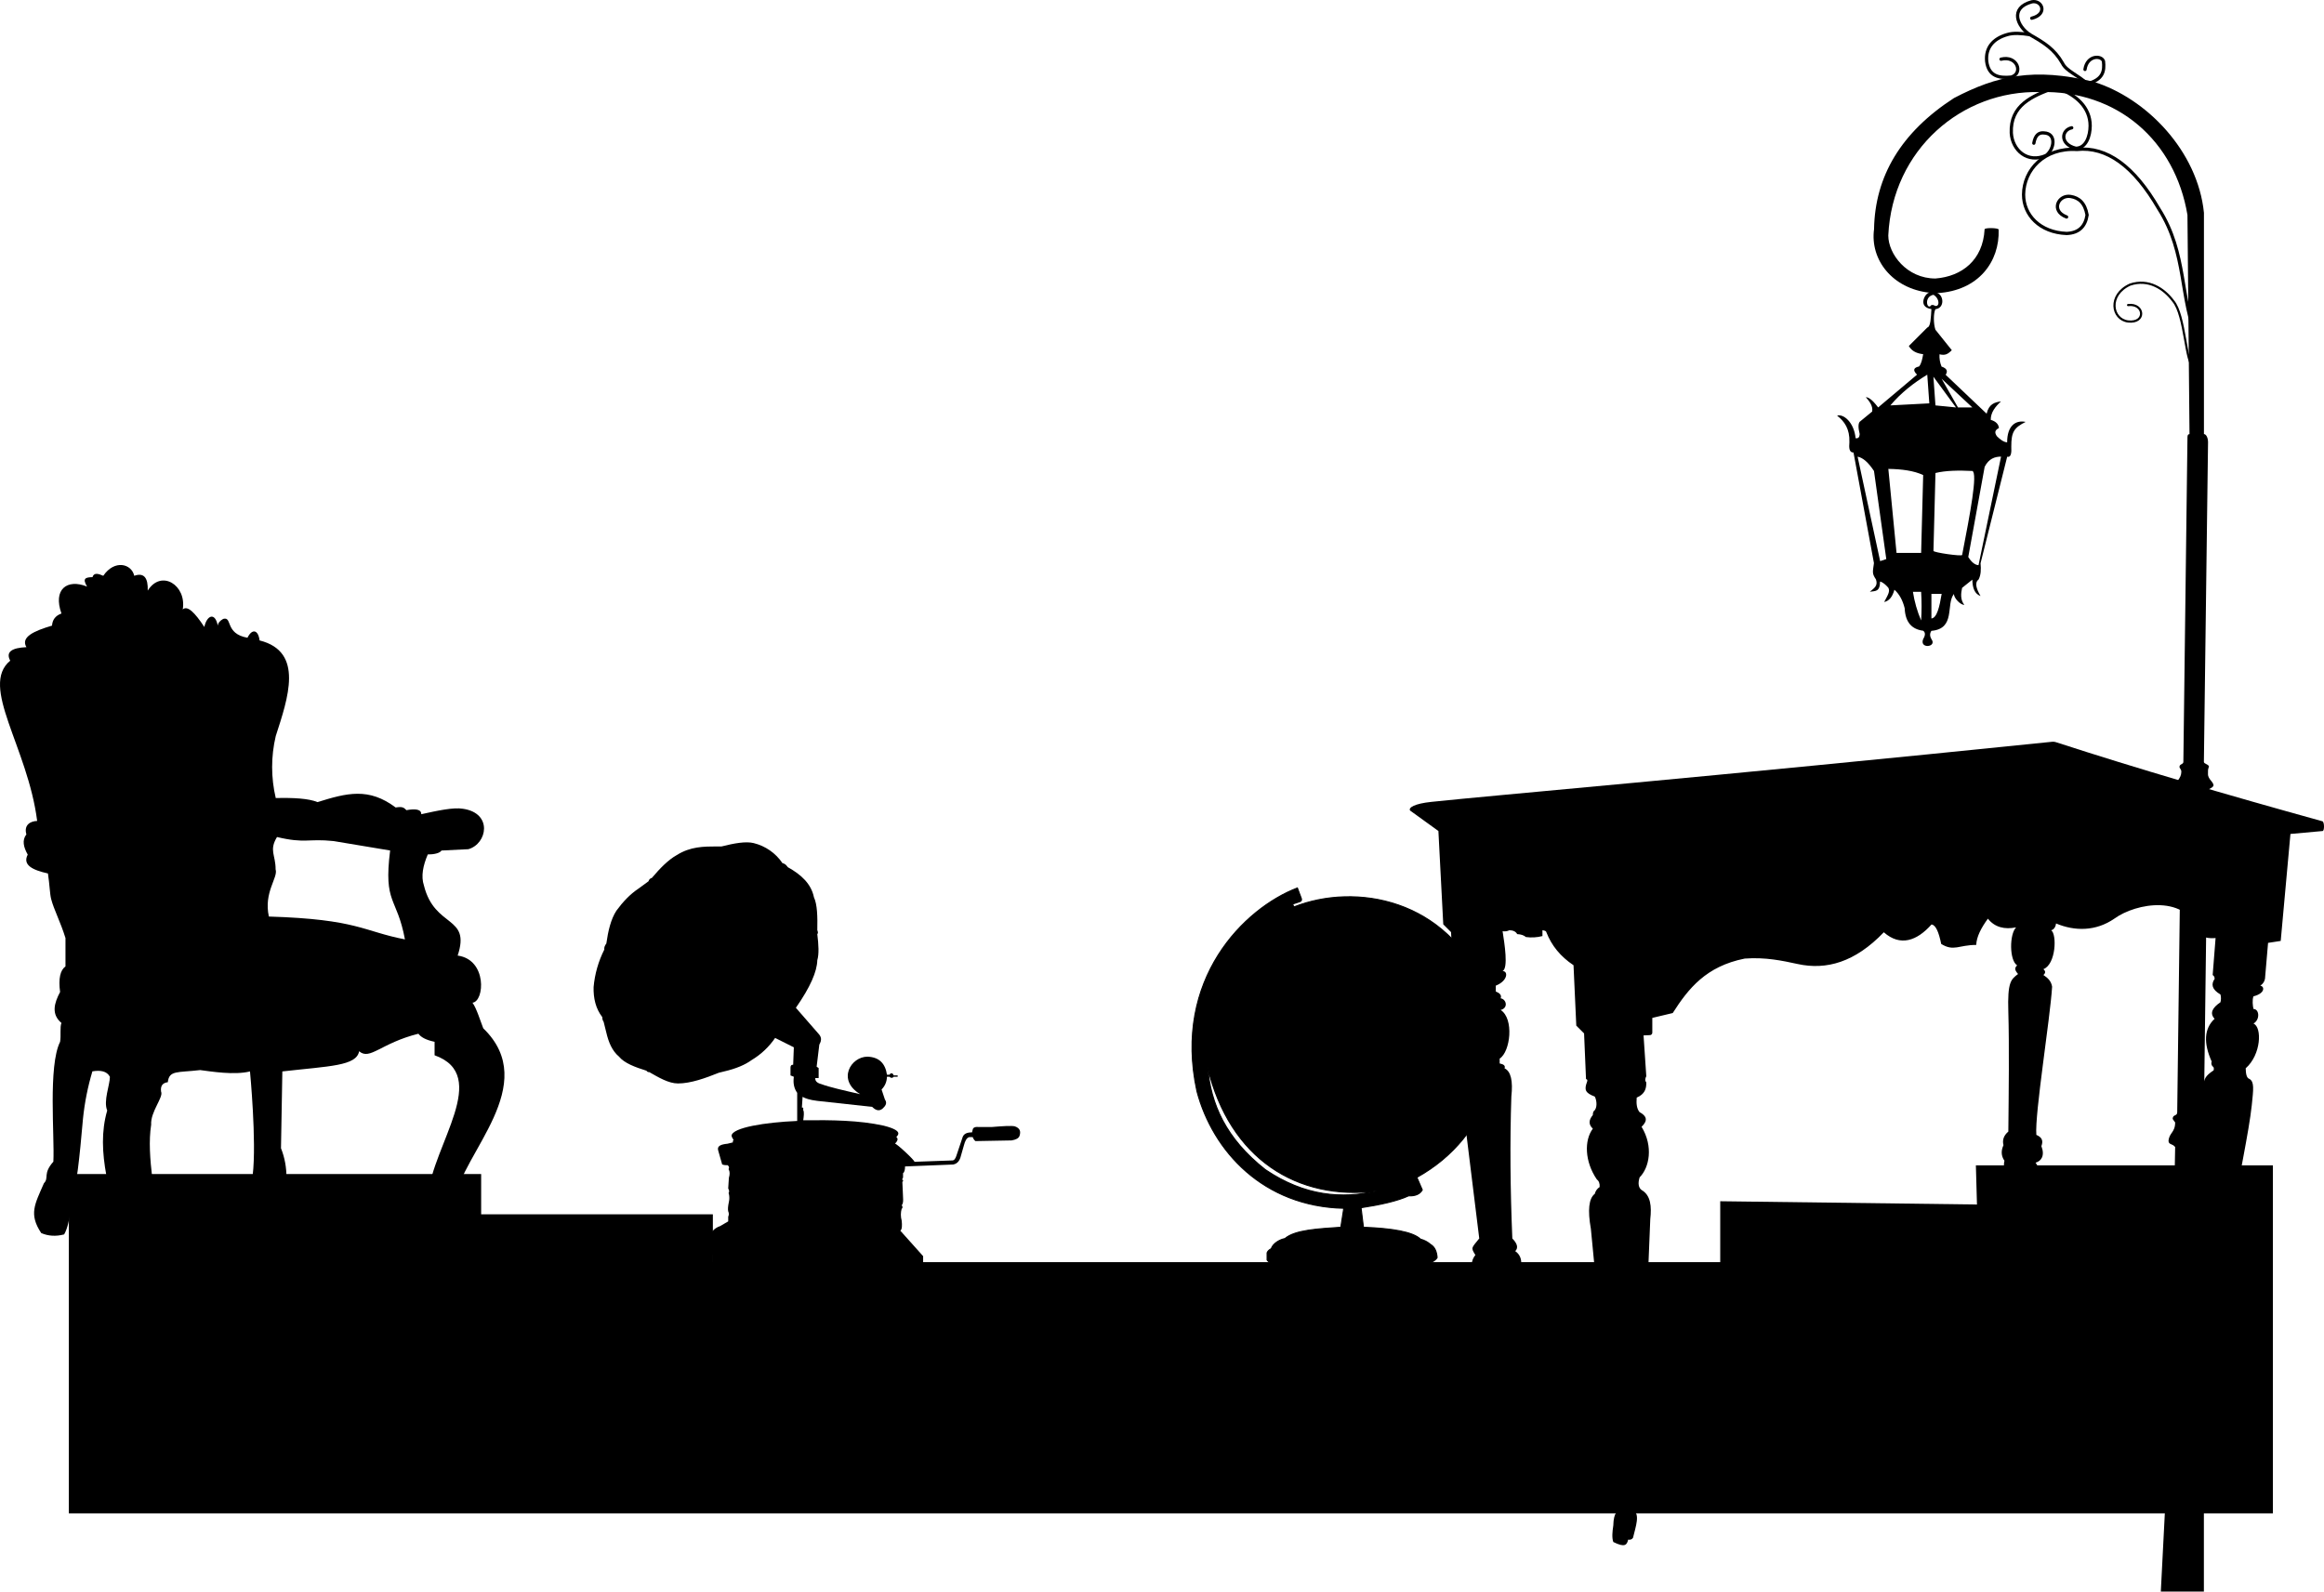
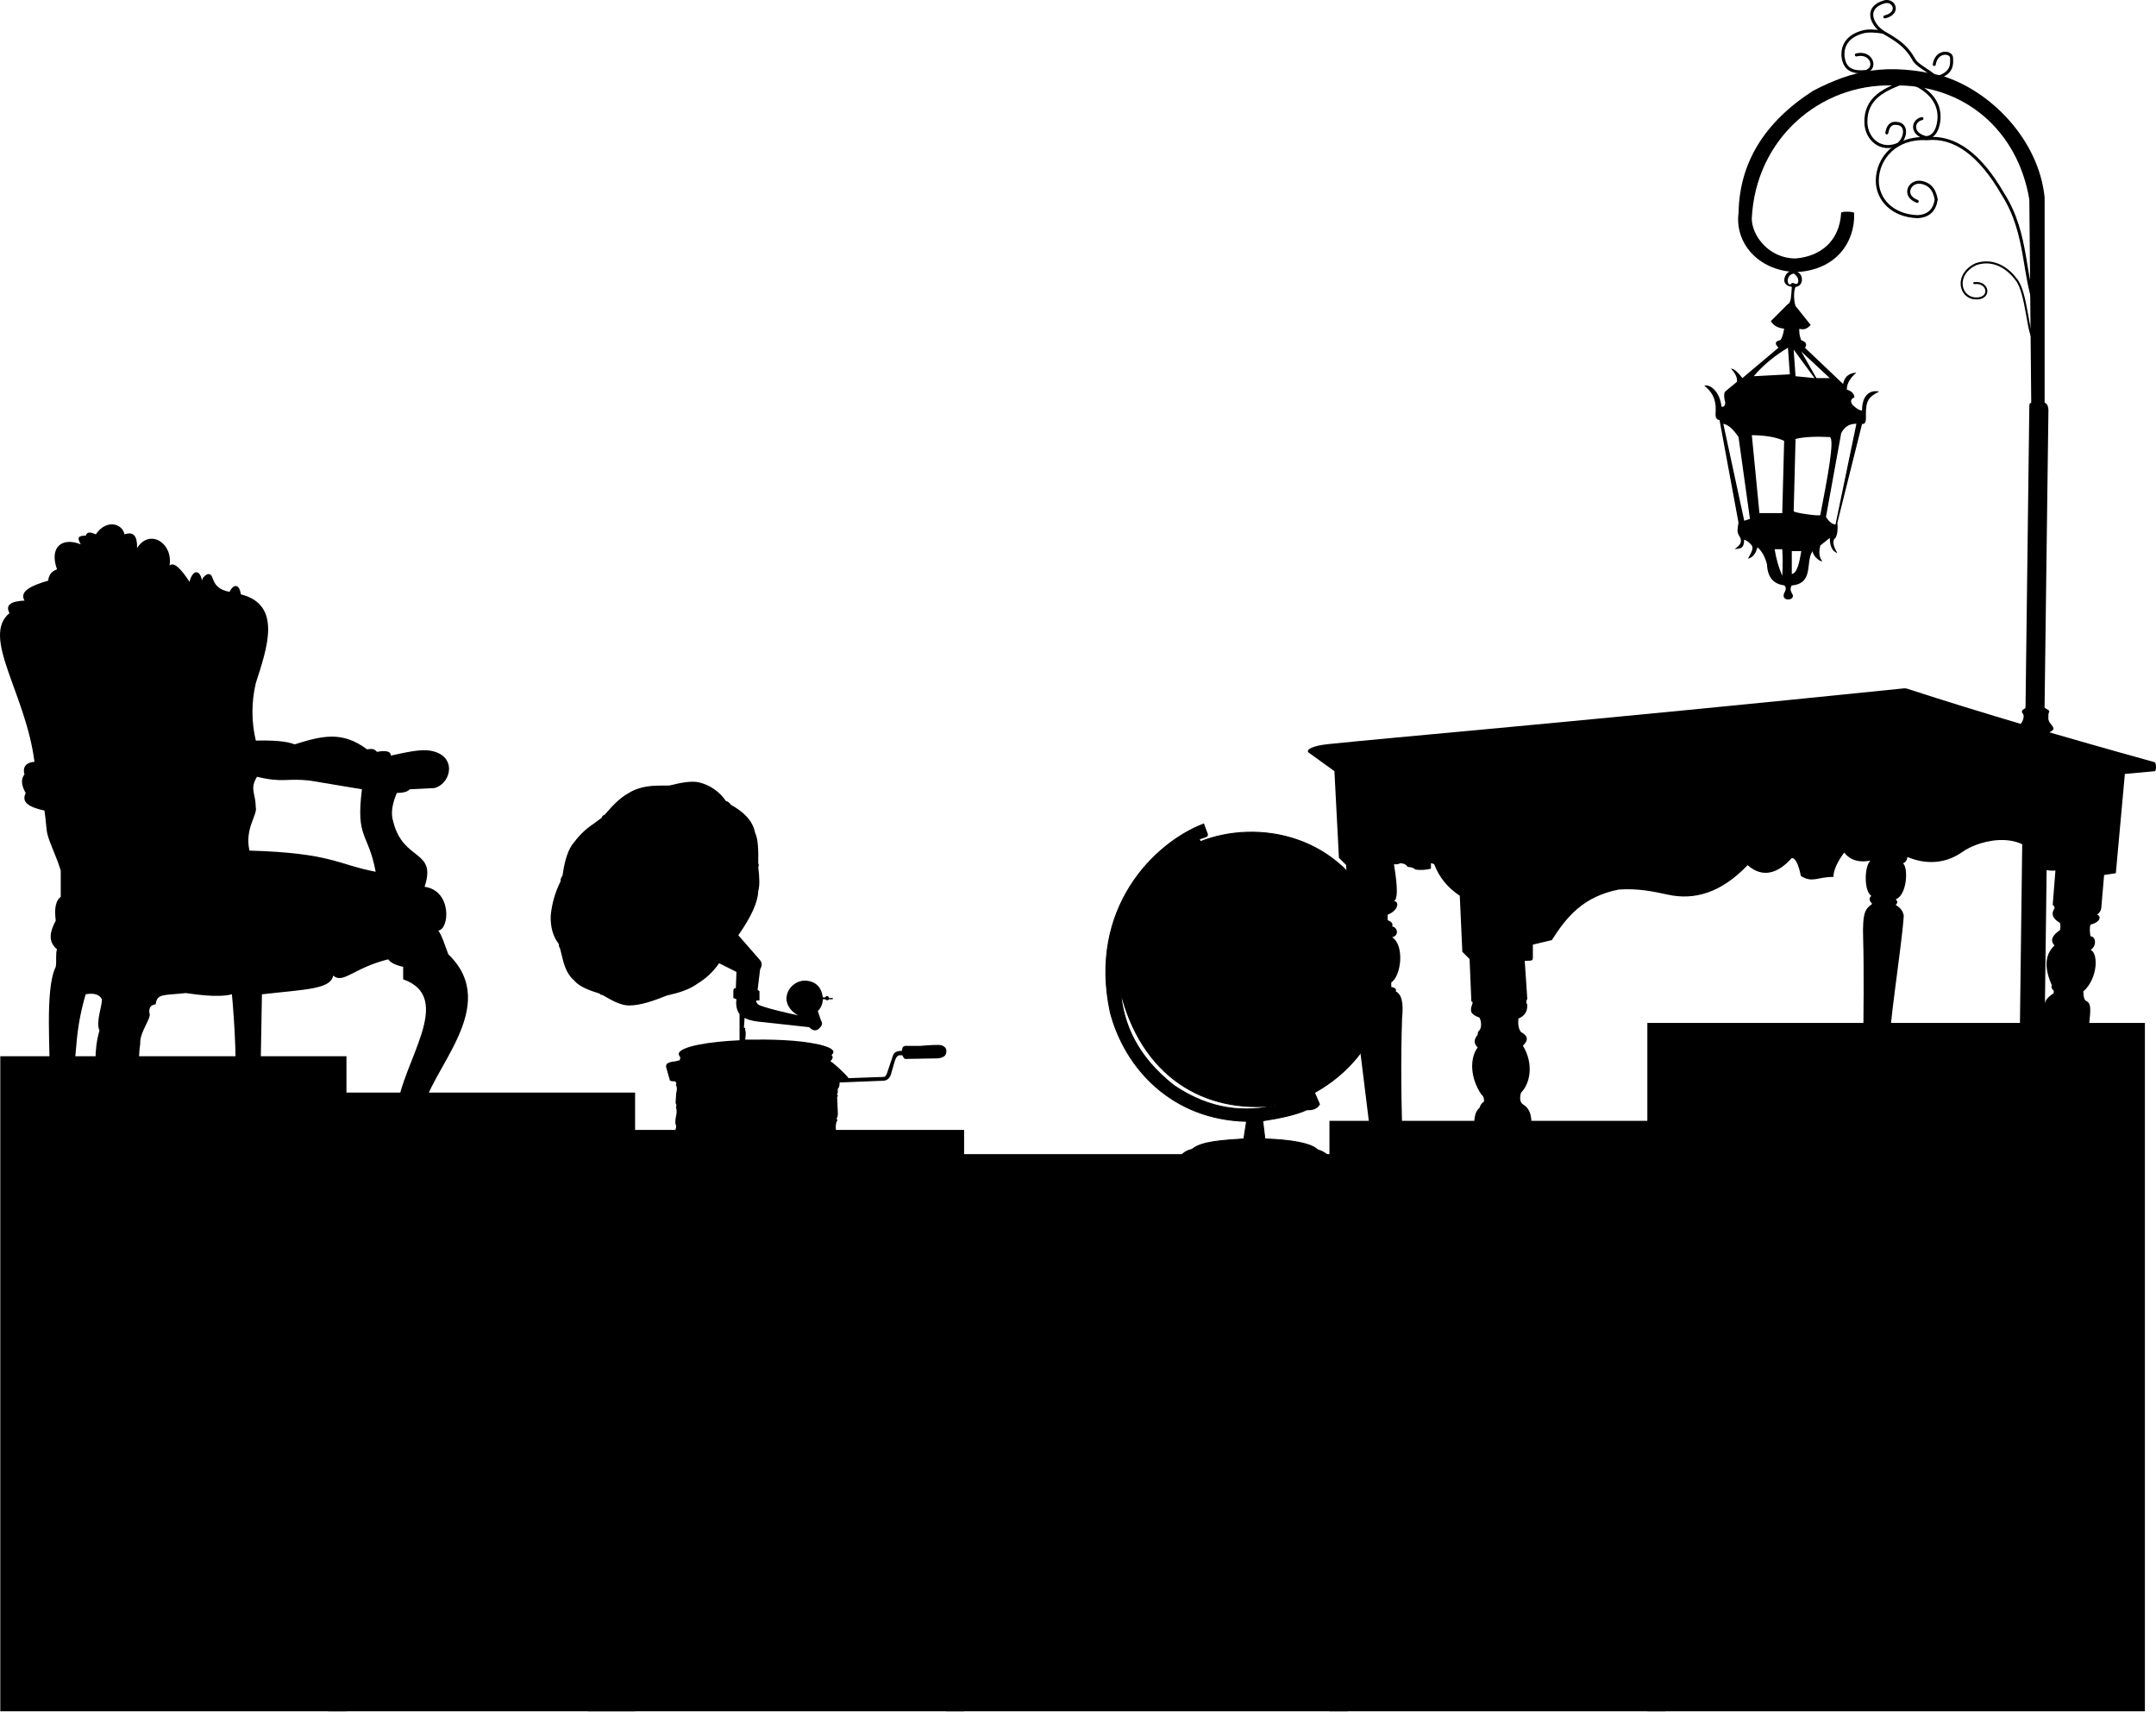
- <svg xmlns="http://www.w3.org/2000/svg" viewBox="0 0 2136.29 1463.34">
+ <svg xmlns="http://www.w3.org/2000/svg" id="Warstwa_2" data-name="Warstwa 2" viewBox="0 0 2136.29 1695.5">
  <defs />
  <defs>
    <style>
      .cls-2{fill:none;stroke-linecap:round;stroke:#000;stroke-miterlimit:10;stroke-width:3px}
    </style>
  </defs>
-   <g id="Warstwa_2" data-name="Warstwa 2">
-     <path id="chair" d="M309.91 1055.78L300 997.57c4.95-47.05 58.2-110.21 6.19-128.79V856.4c-8.24-1.75-12.62-4.35-14.86-7.43-34.67 8.67-44.58 24.77-54.49 16.1-2.47 13.62-27.24 13.62-70.59 18.57L165 954.23a70.75 70.75 0 015 27.25c-1.24 2.47-3.72 2.47-2.48 16.09-4.89 4.86-13.89 4.23-23.53 0 .26-9.26-2-14.43-5-18.57 3.72-31-2.48-95.36-2.48-95.36-14.54 3.61-35.91 0-45.82-1.24-21 2.48-28.48 0-29.72 11.15-4.59.55-6.94 3.17-6.19 8.67 2.48 4.95-9.91 18.57-9.11 30.37-4.67 29.76 5.24 67.53 6.65 103.41 1.49 24.82 2 48 0 66.88a69.69 69.69 0 01-2.47 23.53c-3.72 3.71-29.73 7.43-33.44 0-3.72-6.2 2.48-14.86-6.19-14.86 1.24-19.82 18.57-40.87 11.14-63.16C9 997.57-5.88 958 5.26 919.56c-3.71-8.67 2.48-23.53 2.48-31-2.83-5.3-8.72-6.2-16.1-5A235.7 235.7 0 00-17 927c-3.19 36.4-6.19 65.63-9.9 69.35 0 0-1.13 26.36-7.43 37.15-7.63 2-14.64 1.53-21.06-1.24-11.61-17.47-5.93-26.42 2.48-45.82 4.95-4.95-1.24-8.67 8.67-19.82 1.24-23.52-4.95-87.92 6.19-110.21 1-6-.33-13.42 1.24-17.34-9.47-8-6.79-18-1.24-28.48-1.65-12.32.12-20 4.95-23.53V761c-4.64-15-10.68-26.19-13.2-36-1.19-4.63-1.32-12.76-2.92-23.38-13.9-3.1-23.62-7.65-18.58-17.34-3.87-6.85-5.4-13.25-1.24-18.57-2.43-8.56 3.4-12.16 9.91-12.39-8.67-68.11-53.25-123.84-24.77-147.36-4.45-8.31 1.9-11.83 14.9-12.41-5.53-9.28 7-14.94 23.53-19.81.36-5.24 3-9.11 8.67-11.15-7.93-22.1 5-32.2 23.53-24.77-4.37-7.38-1.71-8.5 5-8.66 1.27-4.37 5.35-3.27 9.91-1.24 10.29-15.15 26-11.15 28.48 0 9.14-3.22 12.77 2.09 12.39 13.62 12.38-19.82 35.91-5 32.19 17.34 4.18-4.05 11.18 2.86 19.82 16.1 2.47-11.15 10-13.64 12.38-1.24.25-2.48 2-4.52 5-6.19 8.66-2.48 1.23 13.62 22.29 17.33 4.26-8.66 9.9-7.43 11.14 2.48 41.24 10.3 26 53.25 14.86 87.92a123.63 123.63 0 000 57c16.35-.39 30.21.36 38.39 3.72 27.15-8.44 47.06-13.63 71.83 4.95 6.32-1 7.43 0 9.91 2.48 8.05-1.5 13.76-.92 13.62 3.71 14.64-3.2 29.43-6.53 38.39-5 27.56 4.05 22.29 32.2 4.95 37.15l-24.77 1.24c-1.09 2.07-6.19 3.71-12.55 3.54-4.37 10.26-6.43 20-3.55 28.66 9.91 39.62 43.35 27.24 31 64.39 27.25 3.72 24.77 42.11 13.63 43.34 3.71 5 7.43 17.34 9.9 23.53 53.66 51.89-19.81 115.17-26 157.28 3.71 3.71 9.38 15.52 16.1 23.53 4.39 5.23 4.16 5.11 6 10.35 2 8.76-5 18.06-6 24.32-8.91 5.03-26.18 2.53-31.13-3.69zm-149.85-357.9c2.48 7.44-11.14 21.06-6.19 43.35 81.73 2.48 86.69 13.62 125.08 21-7.43-39.63-19.82-32.2-13.62-81.73l-52-8.67c-23.53-2.48-26 2.48-52-3.72-7.46 12.44-1.27 16.15-1.27 29.77z" transform="translate(93.29 101.5)" />
-     <path id="table" d="M1202.92 643.78c-1.79-2.68 4.08-6.39 19.67-8 58.91-6.24 248.81-22.29 570.58-55.26a7.92 7.92 0 013.31.35c73.53 23.93 156.48 48.24 245.18 72.8 1.79.89 1.79 8.94 0 8.94l-29.51 2.68-8.94 98.36-11.63 1.79-2.68 31.3a9.36 9.36 0 01-4.47 8c4.15.78 4.47 7.16-6.26 9.84-1.27 3.21-.67 8.87 0 11.63 5.37 0 6.26 9.83 0 13.41 8 3.28 7.16 28.61-7.15 41.13.15 4.7.61 9 3.58 9.84 4.37 2.79 3.59 9 2 24.17-2.6 24.27-11.45 65-23.43 131.41 7.16 6.26 5.37 9.84 4.48 14.31 2.68 1.79 2.68 14.31-3.58 16.1 1 5.11 1.41 10-5.37 11.62 1.17 2.76 2.34 5.52-2.68 9.84l-3.58 20.56c3.58 1.79.9 7.16-1.78 8.05l-2.69 9.84c5.37 8.94 26.83 3.57 15.2 21.46-4.47 5.36-18.77 4.47-17.88-9.84l-4.47-.89c-6.13 2.14-9.63.88-7.15-8-.22-3.68-1.06-5.9-2.69-6.26l-.89-8.05c-2.85-.31-2-8.36.89-8v-24.14c-3.64-2-4.14-4.12-.89-6.26-7.15-7.15-4.6-9.88-1.79-13.41-5.78-4.76-6.59-10.29 0-17-3.36-6.24.31-10 7.16-12.52 6.22-97.86 4.47-130.55 6.25-144.86 1-8.39 2-10.84 9.84-16.09.37-1.75.25-3.08-.89-3.58a4.11 4.11 0 01-.9-4.47c-7.58-16.94-7.1-30.24 2.68-39.34-4.82-5.16-2-10.21 5.37-15.2a13.69 13.69 0 000-7.16c-8-4.66-8.72-9.45-5.37-14.3a3.66 3.66 0 00-1.78-3.58l2.68-34c-6.41.49-11.47-.4-14.31-3.58-11.62-37.55-59-28.61-78.69-14.3-17.2 11.9-36.66 11.62-53.65 4.47-.2 2.46-1.7 5.64-4.47 6.26 5.37 3.57 4.47 31.29-7.15 35.76 1.79 1.58 2.4 3.3 0 5.37 3.74 2.47 7.15 5.36 8 10.73-1.79 29.51-16.1 117.14-14.49 136.27 4.77 2.07 6.68 4.89 4.65 10.37 3.4 8.91-.17 13.66-5.36 15.21 2.86 3.9 3.84 7.3-1.79 8.94 2.38 3.52 4.59 7-1.79 9.83l-1.79 18.78c.62 2.53 1 5-1.79 6.26l.9 3.58c16.09.89 0 28.61-9.84 15.2-4.94 2.81-6.66.43-6.26-5.37-3.65-10.11-4.58-17.85-1.79-22.35l-.89-18.78c-3-2.26-2.69-5-.9-8.05-3-1.73-3.71-5.15-2.68-9.83-3.13-4.53-3.18-9.32-.89-14.31-1.13-4.5 0-8.72 4.47-12.52.37-36.26.89-79.58 0-110-.9-27.72 2.48-29.92 8.94-34.88-3.76-4.2-2.83-5.86-.89-8-7.16-4.47-7.16-28.62-.9-34.88-10.47 2.12-19.67 0-25.93-8-6.31 8.6-10.46 16.76-10.73 24.14-16.1 0-20.57 6.26-32.19-.89-2.21-10.83-5.06-17.61-8.94-17.89-13.35 15-28.62 20.57-43.82 7.15-26.5 27.63-52.84 34.94-79.16 29.19-13.86-3-29.51-6.44-48.7-5-35.55 7.07-51.8 27.57-66.17 50.07l-18.78 4.47v13.61a2.26 2.26 0 01-2.48 2.24l-5.57.25 2.52 37.53c-1.07 2.09-1.42 4 0 5.66.13 6-1.47 10.86-8.81 14-.51 5.64.08 10.36 2.68 13.41 6.25 3.28 8.06 7.5 1.79 13.41 11 18.12 7.16 37.56-1.79 46.5-1.75 5.53-1 9.62 1.79 11.62 8.51 4.88 9.3 15.14 8 26.83l-6.26 153.8c6.27 4.86 8.67 9.91 6.26 15.2 4.47 4.47 6.26 18.78-.89 22.35 2 5.68 1.81 10.52-3.58 13.42 3.5 1.46 2.68 7.15-.9 8l-.89 25.93c2.68 2.69 1.79 13.42-3.58 16.1 1.46 4.45.35 9.38-6.26 12.52 7.16 3.58 2.69 15.2.25 25.58-.87 1.41-2.27 2.12-4.48 1.78-1.13 4.83-2.92 7.51-13.65 2.15-1.4-3.82-.91-9.33 0-15.2.27-12.44 4.11-14 8-15.21-3-1-5.31-7.66-7.16-17.88-2.94-3.73-2.87-6.27-.89-8.05-.65-12.59-.86-27-4.47-26.82-2.5-2.74-2.2-6.16-.89-9.84-4.22-.28-5.28-4.38-4.48-10.73-7.64-6-5.36-16.09-1.78-21.46-1-6.34.89-11 5.36-14.31l-14.31-148.43q-4.63-25.87 3.58-32.19a10.34 10.34 0 014.47-6.26c.28-3.41-.78-5.65-2.68-7.15-11.07-16.33-11.62-35.77-3.58-46.5-4.24-4-3.65-8.22 0-12.52 0-2.14.49-3.69 1.79-4.47 2.68-3.58 1.43-10.05 0-12.52-8.8-3.34-9.83-6.26-7.15-13.41.66-1.65.32-2.52-.9-2.68l-1.78-42-7.16-7.15-2.54-55.53c-12-8-20.26-18.18-25-30.41-.15-.92-1.09-1.43-3.57-1.78v5.36a39 39 0 01-15.21.9c-1.79-1.57-4.38-2.53-8-2.69-1.41-2.58-4-3.48-7.16-3.57a9.92 9.92 0 01-6.26.89c1.79 11.63 5.37 34 0 36.66 5.37 0 4.75 9.08-6.26 13.41v5.37c3.37 1.41 5.68 3.2 4.48 6.26 5.36.89 7.15 8.94 0 10.73 12.51 8 8.94 38.45-.9 44.71v4.47c3.49.67 5.47 2 4.47 4.47 5.89 2.78 7.82 11.67 6.26 25.93-1.38 41.74-1 85.39.9 130.55 4.61 4.67 5.69 8.59 2.68 11.63 8.36 5.64 6.26 17.88 0 19.67 2.68 1.79 3.32 8-1.79 8.94 2.68 2.68 4 7.49-.89 9.84l.89 25c.94 3.75 1.54 6.78-1.79 8.05 1 7.31 0 12.55-2.68 12.52-.81 11.85-5.81 12.18-13.41 5.36-11.63-8.94-14.31-9.83-6.26-17.88a9.92 9.92 0 01.89-8.05c-1.45-10.27-2.9-20.59-5.36-24.14-2.19-3.65-1.47-5.62 0-7.15-4.47-3.58-6.26-4.47-4.47-11.63-7.16-5.36-5.59-12.22-1.79-17-4.36-7-3.58-6.26 3.57-15.2l-15.2-123.4c-3.57-19.67-4.47-23.24 2.69-33.08-1-1.58.46-3.43 2.68-5.36-2.54-1.22-3.58-3-2.68-5.37-8.05-10.73-12.52-31.3-3.58-40.24-5-3.74-5.13-7.63-1.79-11.62 1.61-2.52 2.57-2.53 3.58-2.69 2.68-4.67.75-8.22-1.79-11.62-5.87-1.66-9.61-4.47-5.37-11.62l-2.68-.9-1.79-35.77-7.15-7.15-4.47-85.84z" transform="translate(93.29 101.5)" />
-     <g id="lantern">
-       <path d="M1674.54 478.44c-10-1.3-16.38-7.22-17-20.72-1.76-7.06-4.76-12.85-9.42-17-1.74 6.36-4.76 10.33-9.42 11.3 3.16-6 5.76-9.81 3.77-13.18-2.33-2.63-4.75-4.87-7.53-5.65-.22 9.77-4.37 8.54-9.42 9.42 4.43-3.65 7.53-5.66 5.65-11.31-3.77-5.65-3-6.5-1.88-15.07l-18.79-101.66c-4 .07-4.23-4.27-3.77-9.42.44-12.25-4.55-19.23-11.3-24.48 5.65-1.89 15.57 5.89 17 20.72 2.5.48 3.64-.94 3.77-3.77-1.59-6.28-1.31-9.62 0-11.3l11.47-9.42c.84-4.92-2.24-9.1-5.82-13.19 1.88 0 5.36 1.39 11.3 9.42l35.74-30.13c-4.59-4.66-2.49-6.57 1.88-7.54 2.21-2.62 3-7 3.77-11.3-5.62-.65-10.37-2.61-13.18-7.53l17-17c3.09-.67 3.27-9.24 3.77-16.95-13.19-1.88-5.65-15.07-1.89-15.07-33.9-3.77-54.62-30.14-50.85-58.39.85-48.73 24.87-89.08 73.46-120.55 39.55-20.72 73.46-28.25 128.08-15.07 49 15.07 96.06 64 101.71 120.55v203.47c1.89 0 3.76 3.09 3.77 7.53L1932.59 599c0 1.89 3.77 1.89 4.68 4.17-.91 3.37-.91 1.48-.91 7.13-.06 4.78 5.65 7.54 5 10.65-1.19 2.54-3.8 2.06-5 4.42l-3.77 295.73c1.89 5.65 3.77 1.88 4.45 5.91-.68 3.5-4.45 1.62-4.45 5.39 0 9.41 5.65 11.3 5.83 16.12-.18 2.71-5.69 2.5-5.83 6.48l-3.76 301.37c0 1.89 3.76 0 4.28 4.46-.52 3.08-2.4 1.19-2.4 5 1.88 9.42 13.18 18.84 1.88 18.84v77.22H1893l3.76-73.46c-1.88-5.65-5.07-4-5.82-6.34-.93-3 3.45-8 7.71-12.49 0-11.3-1.89-5.65-2.62-10.93.73-4.14 1.77-3 4.5-4.14l5.65-301.37c-2.55-3.3-5.65-1.89-6.11-5.42.46-7.77 6.11-7.77 6.11-17.19-2.07-2.59-2.37-3.31-2.26-3.76.38-3.77 4.15-1.89 4.15-5.65l3.76-295.73c-1.72-1.58-5.48-3.34-5.17-5-.48-2.5 5.17-6.27 5.17-11.92.35-2.54-1.88-3.77-1.64-4.81-.24-2.72 3.55-2.24 3.53-4.61l3.76-297.6c0-1.89 0-3.77 1.89-3.77l-1.89-201.54c-11.3-67.81-64-114.9-135.61-113-71.58-1.88-135.62 52.74-139.39 131.85 0 17 17 39.56 43.32 39.56 24.49-1.89 43.71-17 45.21-45.21 0-1.67 13-1.4 12.92.27 1 29.5-18.57 56.24-56.5 58.39 5.91 1.62 7.26 13.67-1.63 14.8-1.88 3.77-1.88 13.19 0 18.84l15.07 18.83c-3.77 3.77-6.14 5-11.3 3.77a25.23 25.23 0 001.88 11.3c5 1.69 5.94 4.27 3.77 7.54l37.67 35.78c2-8.88 7.37-10.53 13.19-11.3-5.31 4.88-9.48 10.17-9.42 16.95 4.77 1.42 7.21 4 7.53 7.54-3.76 1.88-4.23 4.1-1.88 7.53 3 2.94 6.1 5.36 9.42 5.65 0-15.07 7.53-20.72 17-18.83-10.78 5.4-13.18 9.42-13.18 22.6.35 6.1-.31 10.34-3.77 9.42l-24.49 97.94c.55 5.69.36 11-1.88 15.07-3.66 2.63-2.13 8.33 1.88 15.07-5.3-1.85-7.46-7.28-7.53-15.07l-9.42 7.54c-1.14 5.19-1.77 10.88 2.05 15.72-3.74-.08-9.58-6.3-9.58-10.07-7.54 9.42 1.88 32-20.72 33.9-1.74 2.67-1.33 5.14 0 7.54 5.65 7.53-11.31 9.42-7.54 0 2.02-3.27 2.23-6.08-.01-7.64zm-39.55-64l5.65-1.88-11.3-81c-5-7.57-10-12.24-15.07-13.18L1635 414.4m7.53-84.76l7.53 77.23h22.61l1.88-71.58c-8.64-4.04-19.74-5.47-32.03-5.65zm43.32 3.77L1684 405c-.21 1.5 26.16 5.26 26.37 3.77 7.35-38 14.39-75.1 9.42-77.23-12.64-.61-24.45-.46-33.95 1.87zm45.21-5.65L1716 410.63q4.47 7.19 9.42 7.54l20.72-99.83c-5.67 0-11.32 1.88-15.09 9.42zm-65.93 114.9a110.36 110.36 0 007.54 26.37 212.76 212.76 0 000-26.37zm17 1.88v22.6c5.1-.44 7.46-10.81 9.41-22.6zM1678.31 243c-12.41 7.54-24 16.49-33.91 28.25l35.79-1.88zm5.65 1.88l1.88 26.37 18.84 1.88zm7.53 1.88l15.07 26.37h13.19zm-7.49-77.22c-9.42 1.88-5.65 15.06-1.88 9.41h1.88c5.61 3.77 6.6-5.53 0-9.41z" transform="translate(93.29 101.5)" />
-       <path fill="none" stroke="#000" stroke-linecap="round" stroke-miterlimit="10" stroke-width="2" d="M1956.19 280.5c15.07-1.88 16.95 17 0 15.07-15.07-1.88-18.84-24.48 1.88-33.9 17-5.65 31.18 3.75 39.56 15.07 11.3 13.18 11.3 58.39 18.83 60.27" />
-       <path d="M1806.39 98c-15.07-5.65-7.53-20.72 3.77-18.84 7.43 1.23 13.08 5.72 15.07 17-1.6 10.53-7.51 16.56-18.84 17-24.68-1-39.55-17-39.55-35.79.2-22.59 18.83-43.32 49-41.44q41.12-4.45 75.34 54.63c26.37 41.43 18.84 82.87 35.79 120.54" class="cls-2" transform="translate(93.29 101.5)" />
-       <path d="M1776.26 30.15c1.34-7.58 4.79-9.94 9.41-9.42 11.72.47 9.42 15.07 1.89 20.72-17 7.54-31.08-4.71-32-20.72-1-25.43 18.83-33.9 39.55-41.44M1811.1 16c-9.42 1.89-11.3 15.07 3.77 18.84 9.42 0 13.18-11.3 13.18-20.72 0-16.95-13.18-28.25-28.25-33.9M1774.37-84.75c15.07-3.77 9.42-17 0-15.07-20.72 5.65-13.18 22.61-1.88 30.14 13.18 7.53 22.6 13.19 30.14 26.37 3.36 7.17 15.06 11.3 22.6 18.84 15.09-3.89 16-12.05 15.07-20.72-1.89-5.65-15.07-5.65-17 7.53" class="cls-2" transform="translate(93.29 101.5)" />
-       <path d="M1746.12-47.08c15.07-3.76 20.72 13.19 9.38 16.46-11.58 1.18-20.87-1-22.57-14.57-1.14-12.13 5.65-20.72 18.84-24.49 5.79-1.76 13.06-1.19 20.72 0" class="cls-2" transform="translate(93.29 101.5)" />
-     </g>
-     <path id="phonograph" d="M619.23 852.84a69 69 0 01-21.55 20.32c-6 4.37-14.24 7.91-25.24 10.46l-4.93 1.23c-12.31 4.93-25.85 9.85-37.55 9.85-8.62 0-17.85-5.54-26.47-10.46A2.32 2.32 0 01501 883c-10.62-3.32-20.4-7-25.24-12.93-6.45-5.44-9.65-13.36-11.7-22.16l-2.46-9.85a6.78 6.78 0 01-1.23-4.31c-6.14-8-8.25-17.4-8-27.71a95.38 95.38 0 019.85-34.47c-.34-2 .55-3.81 1.85-5.54 1.65-11.62 4.15-22.31 9.24-30.17 5.87-8 12.4-15.07 20.31-20.31l9.23-6.77a4.13 4.13 0 013.08-3.08c7.41-8.76 14.92-16.5 22.78-20.93 12.71-8 24.82-7.94 36.94-8H570c11.57-2.91 22.28-4.88 29.55-3.07A44.84 44.84 0 01626 692.16c2.71.55 3.6 2.05 4.92 3.7 12.32 6.84 21.49 15.3 24 27.7 3.12 6.59 3.33 18 3.08 30.17.58 1.43.91 2.78 0 3.69 1.2 9.65 1.68 18.31 0 24-.28 10.35-6.33 24.57-19.7 43.71l20.93 24c2.1 2.36 3.36 5.13.62 9.85l-2.46 20.31 1.84 1.23v9.24h-3.08c-.25 2.74 1.7 4.55 5.54 5.54 6.95 2.67 21.24 5.95 35.71 9.23-21.55-12.93-8.62-34.47 6.77-34.47 10.85.43 16.38 6.41 17.86 16.62h2.46c.61-1.85 3.08-1.85 3.69.62h3.69v1.23h-3.69a2.21 2.21 0 01-3.69 0H722a16.58 16.58 0 01-4.93 11.69l3.08 9.24c1.56 2.21 1.49 4.47-.62 6.77-3.48 4.39-7.19 3.92-11.08 0L658 910.71c-6.88-.83-10.82-2.16-13.54-3.69l-.62 9.84c1 0 1.52.1 1.23.62v1.85c1 1.48.52 5.43 0 9.23 26.07-.34 51.62 0 73.88 4.93 10.18 2.54 13.76 5.11 13.54 7.38-.19 1.38-1 2.08-1.85 3.08 2.24 1.79.79 3.95-1.23 6.16.82-.88 18.68 15.74 17.86 16.62l34.47-1.23c2.23.18 3.36-1.86 4.31-4.93L791.6 944c1.2-3.29 4.4-4.36 8.62-4.31l.61-2.46c.33-2.24 2.66-2.83 6.16-2.46h11.08c10-.84 18.76-1.4 21.55-.62 5 1.75 5.47 4.94 4.31 8.62-.78 2.44-3.56 3.69-7.39 4.31l-33.24.62a8.81 8.81 0 01-2.47-3.7h-3.07c-2.64.66-3.94 3.74-4.93 7.39l-2.46 8.61c-1 4.53-2.73 8.29-7.39 9.23L738.66 971c0 2.71-.52 5.48-1.85 6.16v4.3c-.46.31-.7.45-.62 1.85.89.58 1.12 1.18 0 1.85l.62 14.16c.18 3.12.25 5.71-1.23 7.39a2.47 2.47 0 01.61 2.46c0 .35-.18.61-.61.61a20.34 20.34 0 000 11.08c.41 4.17.45 7.85-1.23 9.24l20.93 23.39v9.24c-2.26 1.73-4.64 3-7.39 3.07l-12.89-3.03-11.69 3.69a3.22 3.22 0 01-1.85 1.85 4.77 4.77 0 01-2.46 0 3.69 3.69 0 00-1.23 3.08v4.3c-.49 1.48-3.82 3-8 3.7H698c-2-.44-3.77-2.63-5.54-4.93v-3.07l-51.1 1.23v4.31c-.12 1.31-.45 2.5-1.85 3.07a106.37 106.37 0 01-13.54 0l-9.85-2.46v-7.39l-33.86-8v1.85a40.74 40.74 0 01-9.85 2.46c-6.71-.93-9-2-9.85-3.08l-1.23-2.46v-8.62l-1.85-6.16a1.67 1.67 0 01-1.85-1.23v-10.46a19.12 19.12 0 004.31-4.31 16 16 0 016.78-4.31l7.38-4.31v-4.31a5.54 5.54 0 000-4.92c-.45-1.91-.2-4.85.62-8.62a16.75 16.75 0 000-7.39c-.36-.45-.46-.88 0-1.23a4.08 4.08 0 00-.62-3.7l.62-9.85c1-3.29.85-5.66 0-7.38-.48-.62-.27-.94 0-1.23.48-1.45-.27-2.32-1.23-3.08a12 12 0 01-4.93-.62l-3.69-12.93c-1.28-4.28 3-5.59 8.62-6.15l4.92-1.23a3.19 3.19 0 01.62-2.47 7.82 7.82 0 01-1.85-3.69c.62-7.39 30.78-12.31 60.33-13.54v-25.86c-3-4.21-3.88-9.19-3.08-14.77l-3.07-1.23v-6.78c-.12-2 .61-3.13 2.46-3.07l.61-16z" transform="translate(93.29 101.5)" />
-     <path id="globe" stroke="#000" stroke-miterlimit="10" d="M1214.1 992.55c-2.15 3.88-6.31 5.72-12.57 5.46-10.43 4.81-25.87 8.2-43.71 10.93l2.19 18c26.37 1 45.53 4.17 52.45 10.92a22.71 22.71 0 019.29 4.92c3.78 2.19 5.57 6.42 6 12-5.47 9.83-47.54 14.75-79.77 14.2-32.78 0-71.48-4.29-76.49-12v-6.55c1.08-2.64 3.14-3.3 3.82-3.83 1.64-4.91 7.91-8.4 12.57-9.28 9.26-8 30.72-8.95 51.36-10.38l2.73-17.49c-73.76-1.64-120.37-52.29-135-107.63-22.4-103.26 43.71-168.27 92.33-186.85l3.28 8.74c.92 1.83.71 3.17-1.09 3.83l-6.56 2.18 1.1 2.73c56.82-22.4 141-7.65 175.37 75.4 25.14 57.91 6.56 135-62.28 173.19zM1069.86 974c36.39 24.59 70.54 26.92 102.17 19.67-72.67 8.74-134.76-29.36-155.16-113.64 2.7 33.36 16.46 65.23 52.99 93.97z" transform="translate(93.29 101.5)" />
-     <path id="stairs" d="M63.29 1079.5h379v37h213v44h926v-56l236 3-1-36h273v320h-2026v-312z" />
+   <path id="chair" d="M309.91 1055.78L300 997.57c4.95-47.05 58.2-110.21 6.19-128.79V856.4c-8.24-1.75-12.62-4.35-14.86-7.43-34.67 8.67-44.58 24.77-54.49 16.1-2.47 13.62-27.24 13.62-70.59 18.57L165 954.23a70.75 70.75 0 015 27.25c-1.24 2.47-3.72 2.47-2.48 16.09-4.89 4.86-13.89 4.23-23.53 0 .26-9.26-2-14.43-5-18.57 3.72-31-2.48-95.36-2.48-95.36-14.54 3.61-35.91 0-45.82-1.24-21 2.48-28.48 0-29.72 11.15-4.59.55-6.94 3.17-6.19 8.67 2.48 4.95-9.91 18.57-9.11 30.37-4.67 29.76 5.24 67.53 6.65 103.41 1.49 24.82 2 48 0 66.88a69.69 69.69 0 01-2.47 23.53c-3.72 3.71-29.73 7.43-33.44 0-3.72-6.2 2.48-14.86-6.19-14.86 1.24-19.82 18.57-40.87 11.14-63.16C9 997.57-5.88 958 5.26 919.56c-3.71-8.67 2.48-23.53 2.48-31-2.83-5.3-8.72-6.2-16.1-5A235.7 235.7 0 00-17 927c-3.19 36.4-6.19 65.63-9.9 69.35 0 0-1.13 26.36-7.43 37.15-7.63 2-14.64 1.53-21.06-1.24-11.61-17.47-5.93-26.42 2.48-45.82 4.95-4.95-1.24-8.67 8.67-19.82 1.24-23.52-4.95-87.92 6.19-110.21 1-6-.33-13.42 1.24-17.34-9.47-8-6.79-18-1.24-28.48-1.65-12.32.12-20 4.95-23.53V761c-4.64-15-10.68-26.19-13.2-36-1.19-4.63-1.32-12.76-2.92-23.38-13.9-3.1-23.62-7.65-18.58-17.34-3.87-6.85-5.4-13.25-1.24-18.57-2.43-8.56 3.4-12.16 9.91-12.39-8.67-68.11-53.25-123.84-24.77-147.36-4.45-8.31 1.9-11.83 14.9-12.41-5.53-9.28 7-14.94 23.53-19.81.36-5.24 3-9.11 8.67-11.15-7.93-22.1 5-32.2 23.53-24.77-4.37-7.38-1.71-8.5 5-8.66 1.27-4.37 5.35-3.27 9.91-1.24 10.29-15.15 26-11.15 28.48 0 9.14-3.22 12.77 2.09 12.39 13.62 12.38-19.82 35.91-5 32.19 17.34 4.18-4.05 11.18 2.86 19.82 16.1 2.47-11.15 10-13.64 12.38-1.24.25-2.48 2-4.52 5-6.19 8.66-2.48 1.23 13.62 22.29 17.33 4.26-8.66 9.9-7.43 11.14 2.48 41.24 10.3 26 53.25 14.86 87.92a123.63 123.63 0 000 57c16.35-.39 30.21.36 38.39 3.72 27.15-8.44 47.06-13.63 71.83 4.95 6.32-1 7.43 0 9.91 2.48 8.05-1.5 13.76-.92 13.62 3.71 14.64-3.2 29.43-6.53 38.39-5 27.56 4.05 22.29 32.2 4.95 37.15l-24.77 1.24c-1.09 2.07-6.19 3.71-12.55 3.54-4.37 10.26-6.43 20-3.55 28.66 9.91 39.62 43.35 27.24 31 64.39 27.25 3.72 24.77 42.11 13.63 43.34 3.71 5 7.43 17.34 9.9 23.53 53.66 51.89-19.81 115.17-26 157.28 3.71 3.71 9.38 15.52 16.1 23.53 4.39 5.23 4.16 5.11 6 10.35 2 8.76-5 18.06-6 24.32-8.91 5.03-26.18 2.53-31.13-3.69zm-149.85-357.9c2.48 7.44-11.14 21.06-6.19 43.35 81.73 2.48 86.69 13.62 125.08 21-7.43-39.63-19.82-32.2-13.62-81.73l-52-8.67c-23.53-2.48-26 2.48-52-3.72-7.46 12.44-1.27 16.15-1.27 29.77z" transform="translate(93.29 101.5)" />
+   <path id="table" d="M1202.92 643.78c-1.79-2.68 4.08-6.39 19.67-8 58.91-6.24 248.81-22.29 570.58-55.26a7.92 7.92 0 013.31.35c73.53 23.93 156.48 48.24 245.18 72.8 1.79.89 1.79 8.94 0 8.94l-29.51 2.68-8.94 98.36-11.63 1.79-2.68 31.3a9.36 9.36 0 01-4.47 8c4.15.78 4.47 7.16-6.26 9.84-1.27 3.21-.67 8.87 0 11.63 5.37 0 6.26 9.83 0 13.41 8 3.28 7.16 28.61-7.15 41.13.15 4.7.61 9 3.58 9.84 4.37 2.79 3.59 9 2 24.17-2.6 24.27-11.45 65-23.43 131.41 7.16 6.26 5.37 9.84 4.48 14.31 2.68 1.79 2.68 14.31-3.58 16.1 1 5.11 1.41 10-5.37 11.62 1.17 2.76 2.34 5.52-2.68 9.84l-3.58 20.56c3.58 1.79.9 7.16-1.78 8.05l-2.69 9.84c5.37 8.94 26.83 3.57 15.2 21.46-4.47 5.36-18.77 4.47-17.88-9.84l-4.47-.89c-6.13 2.14-9.63.88-7.15-8-.22-3.68-1.06-5.9-2.69-6.26l-.89-8.05c-2.85-.31-2-8.36.89-8v-24.14c-3.64-2-4.14-4.12-.89-6.26-7.15-7.15-4.6-9.88-1.79-13.41-5.78-4.76-6.59-10.29 0-17-3.36-6.24.31-10 7.16-12.52 6.22-97.86 4.47-130.55 6.25-144.86 1-8.39 2-10.84 9.84-16.09.37-1.75.25-3.08-.89-3.58a4.11 4.11 0 01-.9-4.47c-7.58-16.94-7.1-30.24 2.68-39.34-4.82-5.16-2-10.21 5.37-15.2a13.69 13.69 0 000-7.16c-8-4.66-8.72-9.45-5.37-14.3a3.66 3.66 0 00-1.78-3.58l2.68-34c-6.41.49-11.47-.4-14.31-3.58-11.62-37.55-59-28.61-78.69-14.3-17.2 11.9-36.66 11.62-53.65 4.47-.2 2.46-1.7 5.64-4.47 6.26 5.37 3.57 4.47 31.29-7.15 35.76 1.79 1.58 2.4 3.3 0 5.37 3.74 2.47 7.15 5.36 8 10.73-1.79 29.51-16.1 117.14-14.49 136.27 4.77 2.07 6.68 4.89 4.65 10.37 3.4 8.91-.17 13.66-5.36 15.21 2.86 3.9 3.84 7.3-1.79 8.94 2.38 3.52 4.59 7-1.79 9.83l-1.79 18.78c.62 2.53 1 5-1.79 6.26l.9 3.58c16.09.89 0 28.61-9.84 15.2-4.94 2.81-6.66.43-6.26-5.37-3.65-10.11-4.58-17.85-1.79-22.35l-.89-18.78c-3-2.26-2.69-5-.9-8.05-3-1.73-3.71-5.15-2.68-9.83-3.13-4.53-3.18-9.32-.89-14.31-1.13-4.5 0-8.72 4.47-12.52.37-36.26.89-79.58 0-110-.9-27.72 2.48-29.92 8.94-34.88-3.76-4.2-2.83-5.86-.89-8-7.16-4.47-7.16-28.62-.9-34.88-10.47 2.12-19.67 0-25.93-8-6.31 8.6-10.46 16.76-10.73 24.14-16.1 0-20.57 6.26-32.19-.89-2.21-10.83-5.06-17.61-8.94-17.89-13.35 15-28.62 20.57-43.82 7.15-26.5 27.63-52.84 34.94-79.16 29.19-13.86-3-29.51-6.44-48.7-5-35.55 7.07-51.8 27.57-66.17 50.07l-18.78 4.47v13.61a2.26 2.26 0 01-2.48 2.24l-5.57.25 2.52 37.53c-1.07 2.09-1.42 4 0 5.66.13 6-1.47 10.86-8.81 14-.51 5.64.08 10.36 2.68 13.41 6.25 3.28 8.06 7.5 1.79 13.41 11 18.12 7.16 37.56-1.79 46.5-1.75 5.53-1 9.62 1.79 11.62 8.51 4.88 9.3 15.14 8 26.83l-6.26 153.8c6.27 4.86 8.67 9.91 6.26 15.2 4.47 4.47 6.26 18.78-.89 22.35 2 5.68 1.81 10.52-3.58 13.42 3.5 1.46 2.68 7.15-.9 8l-.89 25.93c2.68 2.69 1.79 13.42-3.58 16.1 1.46 4.45.35 9.38-6.26 12.52 7.16 3.58 2.69 15.2.25 25.58-.87 1.41-2.27 2.12-4.48 1.78-1.13 4.83-2.92 7.51-13.65 2.15-1.4-3.82-.91-9.33 0-15.2.27-12.44 4.11-14 8-15.21-3-1-5.31-7.66-7.16-17.88-2.94-3.73-2.87-6.27-.89-8.05-.65-12.59-.86-27-4.47-26.82-2.5-2.74-2.2-6.16-.89-9.84-4.22-.28-5.28-4.38-4.48-10.73-7.64-6-5.36-16.09-1.78-21.46-1-6.34.89-11 5.36-14.31l-14.31-148.43q-4.63-25.87 3.58-32.19a10.34 10.34 0 014.47-6.26c.28-3.41-.78-5.65-2.68-7.15-11.07-16.33-11.62-35.77-3.58-46.5-4.24-4-3.65-8.22 0-12.52 0-2.14.49-3.69 1.79-4.47 2.68-3.58 1.43-10.05 0-12.52-8.8-3.34-9.83-6.26-7.15-13.41.66-1.65.32-2.52-.9-2.68l-1.78-42-7.16-7.15-2.54-55.53c-12-8-20.26-18.18-25-30.41-.15-.92-1.09-1.43-3.57-1.78v5.36a39 39 0 01-15.21.9c-1.79-1.57-4.38-2.53-8-2.69-1.41-2.58-4-3.48-7.16-3.57a9.92 9.92 0 01-6.26.89c1.79 11.63 5.37 34 0 36.66 5.37 0 4.75 9.08-6.26 13.41v5.37c3.37 1.41 5.68 3.2 4.48 6.26 5.36.89 7.15 8.94 0 10.73 12.51 8 8.94 38.45-.9 44.71v4.47c3.49.67 5.47 2 4.47 4.47 5.89 2.78 7.82 11.67 6.26 25.93-1.38 41.74-1 85.39.9 130.55 4.61 4.67 5.69 8.59 2.68 11.63 8.36 5.64 6.26 17.88 0 19.67 2.68 1.79 3.32 8-1.79 8.94 2.68 2.68 4 7.49-.89 9.84l.89 25c.94 3.75 1.54 6.78-1.79 8.05 1 7.31 0 12.55-2.68 12.52-.81 11.85-5.81 12.18-13.41 5.36-11.63-8.94-14.31-9.83-6.26-17.88a9.92 9.92 0 01.89-8.05c-1.45-10.27-2.9-20.59-5.36-24.14-2.19-3.65-1.47-5.62 0-7.15-4.47-3.58-6.26-4.47-4.47-11.63-7.16-5.36-5.59-12.22-1.79-17-4.36-7-3.58-6.26 3.57-15.2l-15.2-123.4c-3.57-19.67-4.47-23.24 2.69-33.08-1-1.58.46-3.43 2.68-5.36-2.54-1.22-3.58-3-2.68-5.37-8.05-10.73-12.52-31.3-3.58-40.24-5-3.74-5.13-7.63-1.79-11.62 1.61-2.52 2.57-2.53 3.58-2.69 2.68-4.67.75-8.22-1.79-11.62-5.87-1.66-9.61-4.47-5.37-11.62l-2.68-.9-1.79-35.77-7.15-7.15-4.47-85.84z" transform="translate(93.29 101.5)" />
+   <g id="lantern">
+     <path d="M1674.54 478.44c-10-1.3-16.38-7.22-17-20.72-1.76-7.06-4.76-12.85-9.42-17-1.74 6.36-4.76 10.33-9.42 11.3 3.16-6 5.76-9.81 3.77-13.18-2.33-2.63-4.75-4.87-7.53-5.65-.22 9.77-4.37 8.54-9.42 9.42 4.43-3.65 7.53-5.66 5.65-11.31-3.77-5.65-3-6.5-1.88-15.07l-18.79-101.66c-4 .07-4.23-4.27-3.77-9.42.44-12.25-4.55-19.23-11.3-24.48 5.65-1.89 15.57 5.89 17 20.72 2.5.48 3.64-.94 3.77-3.77-1.59-6.28-1.31-9.62 0-11.3l11.47-9.42c.84-4.92-2.24-9.1-5.82-13.19 1.88 0 5.36 1.39 11.3 9.42l35.74-30.13c-4.59-4.66-2.49-6.57 1.88-7.54 2.21-2.62 3-7 3.77-11.3-5.62-.65-10.37-2.61-13.18-7.53l17-17c3.09-.67 3.27-9.24 3.77-16.95-13.19-1.88-5.65-15.07-1.89-15.07-33.9-3.77-54.62-30.14-50.85-58.39.85-48.73 24.87-89.08 73.46-120.55 39.55-20.72 73.46-28.25 128.08-15.07 49 15.07 96.06 64 101.71 120.55v203.47c1.89 0 3.76 3.09 3.77 7.53L1932.59 599c0 1.89 3.77 1.89 4.68 4.17-.91 3.37-.91 1.48-.91 7.13-.06 4.78 5.65 7.54 5 10.65-1.19 2.54-3.8 2.06-5 4.42l-3.77 295.73c1.89 5.65 3.77 1.88 4.45 5.91-.68 3.5-4.45 1.62-4.45 5.39 0 9.41 5.65 11.3 5.83 16.12-.18 2.71-5.69 2.5-5.83 6.48l-3.76 301.37c0 1.89 3.76 0 4.28 4.46-.52 3.08-2.4 1.19-2.4 5 1.88 9.42 13.18 18.84 1.88 18.84v77.22H1893l3.76-73.46c-1.88-5.65-5.07-4-5.82-6.34-.93-3 3.45-8 7.71-12.49 0-11.3-1.89-5.65-2.62-10.93.73-4.14 1.77-3 4.5-4.14l5.65-301.37c-2.55-3.3-5.65-1.89-6.11-5.42.46-7.77 6.11-7.77 6.11-17.19-2.07-2.59-2.37-3.31-2.26-3.76.38-3.77 4.15-1.89 4.15-5.65l3.76-295.73c-1.72-1.58-5.48-3.34-5.17-5-.48-2.5 5.17-6.27 5.17-11.92.35-2.54-1.88-3.77-1.64-4.81-.24-2.72 3.55-2.24 3.53-4.61l3.76-297.6c0-1.89 0-3.77 1.89-3.77l-1.89-201.54c-11.3-67.81-64-114.9-135.61-113-71.58-1.88-135.62 52.74-139.39 131.85 0 17 17 39.56 43.32 39.56 24.49-1.89 43.71-17 45.21-45.21 0-1.67 13-1.4 12.92.27 1 29.5-18.57 56.24-56.5 58.39 5.91 1.62 7.26 13.67-1.63 14.8-1.88 3.77-1.88 13.19 0 18.84l15.07 18.83c-3.77 3.77-6.14 5-11.3 3.77a25.23 25.23 0 001.88 11.3c5 1.69 5.94 4.27 3.77 7.54l37.67 35.78c2-8.88 7.37-10.53 13.19-11.3-5.31 4.88-9.48 10.17-9.42 16.95 4.77 1.42 7.21 4 7.53 7.54-3.76 1.88-4.23 4.1-1.88 7.53 3 2.94 6.1 5.36 9.42 5.65 0-15.07 7.53-20.72 17-18.83-10.78 5.4-13.18 9.42-13.18 22.6.35 6.1-.31 10.34-3.77 9.42l-24.49 97.94c.55 5.69.36 11-1.88 15.07-3.66 2.63-2.13 8.33 1.88 15.07-5.3-1.85-7.46-7.28-7.53-15.07l-9.42 7.54c-1.14 5.19-1.77 10.88 2.05 15.72-3.74-.08-9.58-6.3-9.58-10.07-7.54 9.42 1.88 32-20.72 33.9-1.74 2.67-1.33 5.14 0 7.54 5.65 7.53-11.31 9.42-7.54 0 2.02-3.27 2.23-6.08-.01-7.64zm-39.55-64l5.65-1.88-11.3-81c-5-7.57-10-12.24-15.07-13.18L1635 414.4m7.53-84.76l7.53 77.23h22.61l1.88-71.58c-8.64-4.04-19.74-5.47-32.03-5.65zm43.32 3.77L1684 405c-.21 1.5 26.16 5.26 26.37 3.77 7.35-38 14.39-75.1 9.42-77.23-12.64-.61-24.45-.46-33.95 1.87zm45.21-5.65L1716 410.63q4.47 7.19 9.42 7.54l20.72-99.83c-5.67 0-11.32 1.88-15.09 9.42zm-65.93 114.9a110.36 110.36 0 007.54 26.37 212.76 212.76 0 000-26.37zm17 1.88v22.6c5.1-.44 7.46-10.81 9.41-22.6zM1678.31 243c-12.41 7.54-24 16.49-33.91 28.25l35.79-1.88zm5.65 1.88l1.88 26.37 18.84 1.88zm7.53 1.88l15.07 26.37h13.19zm-7.49-77.22c-9.42 1.88-5.65 15.06-1.88 9.41h1.88c5.61 3.77 6.6-5.53 0-9.41z" transform="translate(93.29 101.5)" />
+     <path fill="none" stroke="#000" stroke-linecap="round" stroke-miterlimit="10" stroke-width="2" d="M1956.19 280.5c15.07-1.88 16.95 17 0 15.07-15.07-1.88-18.84-24.48 1.88-33.9 17-5.65 31.18 3.75 39.56 15.07 11.3 13.18 11.3 58.39 18.83 60.27" />
+     <path d="M1806.39 98c-15.07-5.65-7.53-20.72 3.77-18.84 7.43 1.23 13.08 5.72 15.07 17-1.6 10.53-7.51 16.56-18.84 17-24.68-1-39.55-17-39.55-35.79.2-22.59 18.83-43.32 49-41.44q41.12-4.45 75.34 54.63c26.37 41.43 18.84 82.87 35.79 120.54" class="cls-2" transform="translate(93.29 101.5)" />
+     <path d="M1776.26 30.15c1.34-7.58 4.79-9.94 9.41-9.42 11.72.47 9.42 15.07 1.89 20.72-17 7.54-31.08-4.71-32-20.72-1-25.43 18.83-33.9 39.55-41.44M1811.1 16c-9.42 1.89-11.3 15.07 3.77 18.84 9.42 0 13.18-11.3 13.18-20.72 0-16.95-13.18-28.25-28.25-33.9M1774.37-84.75c15.07-3.77 9.42-17 0-15.07-20.72 5.65-13.18 22.61-1.88 30.14 13.18 7.53 22.6 13.19 30.14 26.37 3.36 7.17 15.06 11.3 22.6 18.84 15.09-3.89 16-12.05 15.07-20.72-1.89-5.65-15.07-5.65-17 7.53" class="cls-2" transform="translate(93.29 101.5)" />
+     <path d="M1746.12-47.08c15.07-3.76 20.72 13.19 9.38 16.46-11.58 1.18-20.87-1-22.57-14.57-1.14-12.13 5.65-20.72 18.84-24.49 5.79-1.76 13.06-1.19 20.72 0" class="cls-2" transform="translate(93.29 101.5)" />
  </g>
+   <path id="phonograph" d="M619.23 852.84a69 69 0 01-21.55 20.32c-6 4.37-14.24 7.91-25.24 10.46l-4.93 1.23c-12.31 4.93-25.85 9.85-37.55 9.85-8.62 0-17.85-5.54-26.47-10.46A2.32 2.32 0 01501 883c-10.62-3.32-20.4-7-25.24-12.93-6.45-5.44-9.65-13.36-11.7-22.16l-2.46-9.85a6.78 6.78 0 01-1.23-4.31c-6.14-8-8.25-17.4-8-27.71a95.38 95.38 0 019.85-34.47c-.34-2 .55-3.81 1.85-5.54 1.65-11.62 4.15-22.31 9.24-30.17 5.87-8 12.4-15.07 20.31-20.31l9.23-6.77a4.13 4.13 0 013.08-3.08c7.41-8.76 14.92-16.5 22.78-20.93 12.71-8 24.82-7.94 36.94-8H570c11.57-2.91 22.28-4.88 29.55-3.07A44.84 44.84 0 01626 692.16c2.71.55 3.6 2.05 4.92 3.7 12.32 6.84 21.49 15.3 24 27.7 3.12 6.59 3.33 18 3.08 30.17.58 1.43.91 2.78 0 3.69 1.2 9.65 1.68 18.31 0 24-.28 10.35-6.33 24.57-19.7 43.71l20.93 24c2.1 2.36 3.36 5.13.62 9.85l-2.46 20.31 1.84 1.23v9.24h-3.08c-.25 2.74 1.7 4.55 5.54 5.54 6.95 2.67 21.24 5.95 35.71 9.23-21.55-12.93-8.62-34.47 6.77-34.47 10.85.43 16.38 6.41 17.86 16.62h2.46c.61-1.85 3.08-1.85 3.69.62h3.69v1.23h-3.69a2.21 2.21 0 01-3.69 0H722a16.58 16.58 0 01-4.93 11.69l3.08 9.24c1.56 2.21 1.49 4.47-.62 6.77-3.48 4.39-7.19 3.92-11.08 0L658 910.71c-6.88-.83-10.82-2.16-13.54-3.69l-.62 9.84c1 0 1.52.1 1.23.62v1.85c1 1.48.52 5.43 0 9.23 26.07-.34 51.62 0 73.88 4.93 10.18 2.54 13.76 5.11 13.54 7.38-.19 1.38-1 2.08-1.85 3.08 2.24 1.79.79 3.95-1.23 6.16.82-.88 18.68 15.74 17.86 16.62l34.47-1.23c2.23.18 3.36-1.86 4.31-4.93L791.6 944c1.2-3.29 4.4-4.36 8.62-4.31l.61-2.46c.33-2.24 2.66-2.83 6.16-2.46h11.08c10-.84 18.76-1.4 21.55-.62 5 1.75 5.47 4.94 4.31 8.62-.78 2.44-3.56 3.69-7.39 4.31l-33.24.62a8.81 8.81 0 01-2.47-3.7h-3.07c-2.64.66-3.94 3.74-4.93 7.39l-2.46 8.61c-1 4.53-2.73 8.29-7.39 9.23L738.66 971c0 2.71-.52 5.48-1.85 6.16v4.3c-.46.31-.7.45-.62 1.85.89.58 1.12 1.18 0 1.85l.62 14.16c.18 3.12.25 5.71-1.23 7.39a2.47 2.47 0 01.61 2.46c0 .35-.18.61-.61.61a20.34 20.34 0 000 11.08c.41 4.17.45 7.85-1.23 9.24l20.93 23.39v9.24c-2.26 1.73-4.64 3-7.39 3.07l-12.89-3.03-11.69 3.69a3.22 3.22 0 01-1.85 1.85 4.77 4.77 0 01-2.46 0 3.69 3.69 0 00-1.23 3.08v4.3c-.49 1.48-3.82 3-8 3.7H698c-2-.44-3.77-2.63-5.54-4.93v-3.07l-51.1 1.23v4.31c-.12 1.31-.45 2.5-1.85 3.07a106.37 106.37 0 01-13.54 0l-9.85-2.46v-7.39l-33.86-8v1.85a40.74 40.74 0 01-9.85 2.46c-6.71-.93-9-2-9.85-3.08l-1.23-2.46v-8.62l-1.85-6.16a1.67 1.67 0 01-1.85-1.23v-10.46a19.12 19.12 0 004.31-4.31 16 16 0 016.78-4.31l7.38-4.31v-4.31a5.54 5.54 0 000-4.92c-.45-1.91-.2-4.85.62-8.62a16.75 16.75 0 000-7.39c-.36-.45-.46-.88 0-1.23a4.08 4.08 0 00-.62-3.7l.62-9.85c1-3.29.85-5.66 0-7.38-.48-.62-.27-.94 0-1.23.48-1.45-.27-2.32-1.23-3.08a12 12 0 01-4.93-.62l-3.69-12.93c-1.28-4.28 3-5.59 8.62-6.15l4.92-1.23a3.19 3.19 0 01.62-2.47 7.82 7.82 0 01-1.85-3.69c.62-7.39 30.78-12.31 60.33-13.54v-25.86c-3-4.21-3.88-9.19-3.08-14.77l-3.07-1.23v-6.78c-.12-2 .61-3.13 2.46-3.07l.61-16z" transform="translate(93.29 101.5)" />
+   <path id="globe" stroke="#000" stroke-miterlimit="10" d="M1214.1 992.55c-2.15 3.88-6.31 5.72-12.57 5.46-10.43 4.81-25.87 8.2-43.71 10.93l2.19 18c26.37 1 45.53 4.17 52.45 10.92a22.71 22.71 0 019.29 4.92c3.78 2.19 5.57 6.42 6 12-5.47 9.83-47.54 14.75-79.77 14.2-32.78 0-71.48-4.29-76.49-12v-6.55c1.08-2.64 3.14-3.3 3.82-3.83 1.64-4.91 7.91-8.4 12.57-9.28 9.26-8 30.72-8.95 51.36-10.38l2.73-17.49c-73.76-1.64-120.37-52.29-135-107.63-22.4-103.26 43.71-168.27 92.33-186.85l3.28 8.74c.92 1.83.71 3.17-1.09 3.83l-6.56 2.18 1.1 2.73c56.82-22.4 141-7.65 175.37 75.4 25.14 57.91 6.56 135-62.28 173.19zM1069.86 974c36.39 24.59 70.54 26.92 102.17 19.67-72.67 8.74-134.76-29.36-155.16-113.64 2.7 33.36 16.46 65.23 52.99 93.97z" transform="translate(93.29 101.5)" />
+   <path d="M1632.29 1013.5h493v682h-493z" />
+   <path d="M1317.29 1110.5h333v585h-333z" />
+   <path d="M937.29 1143.5h398v552h-398z" />
+   <path d="M582.29 1119.5h373v576h-373z" />
+   <path d="M325.29 1082.5h304v613h-304z" />
+   <path d="M.29 1046.5h343v649H.29z" />
</svg>
